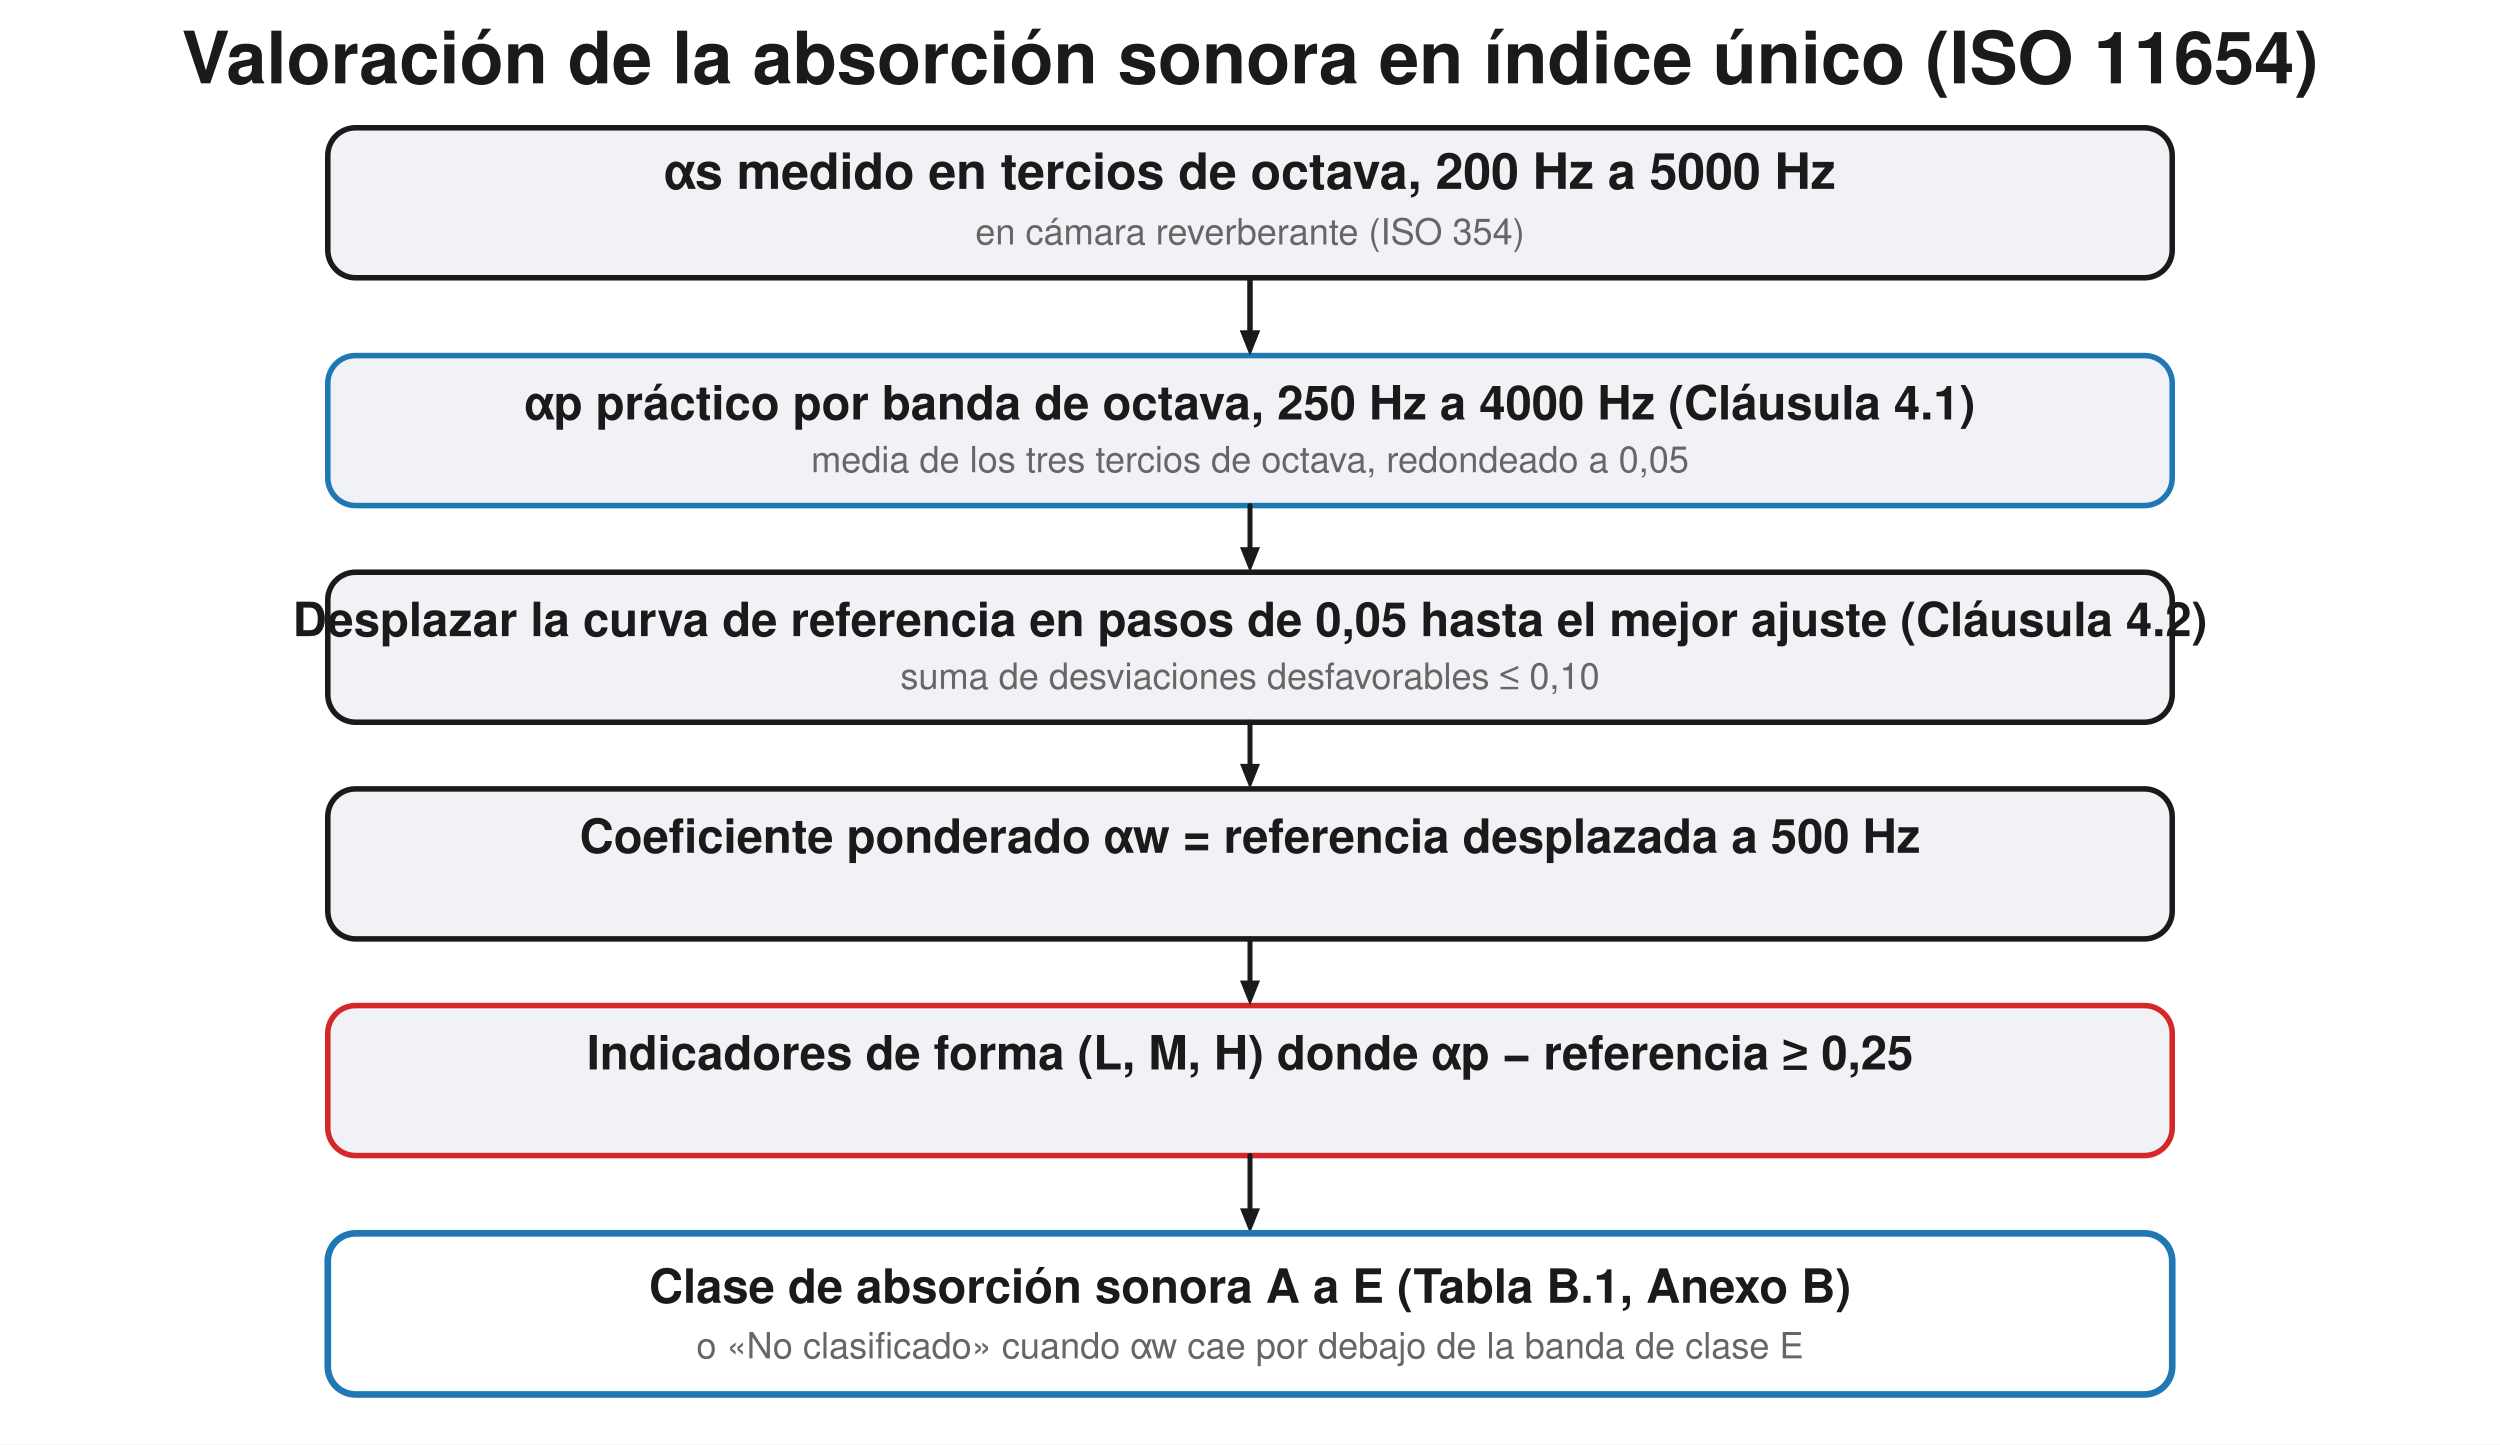
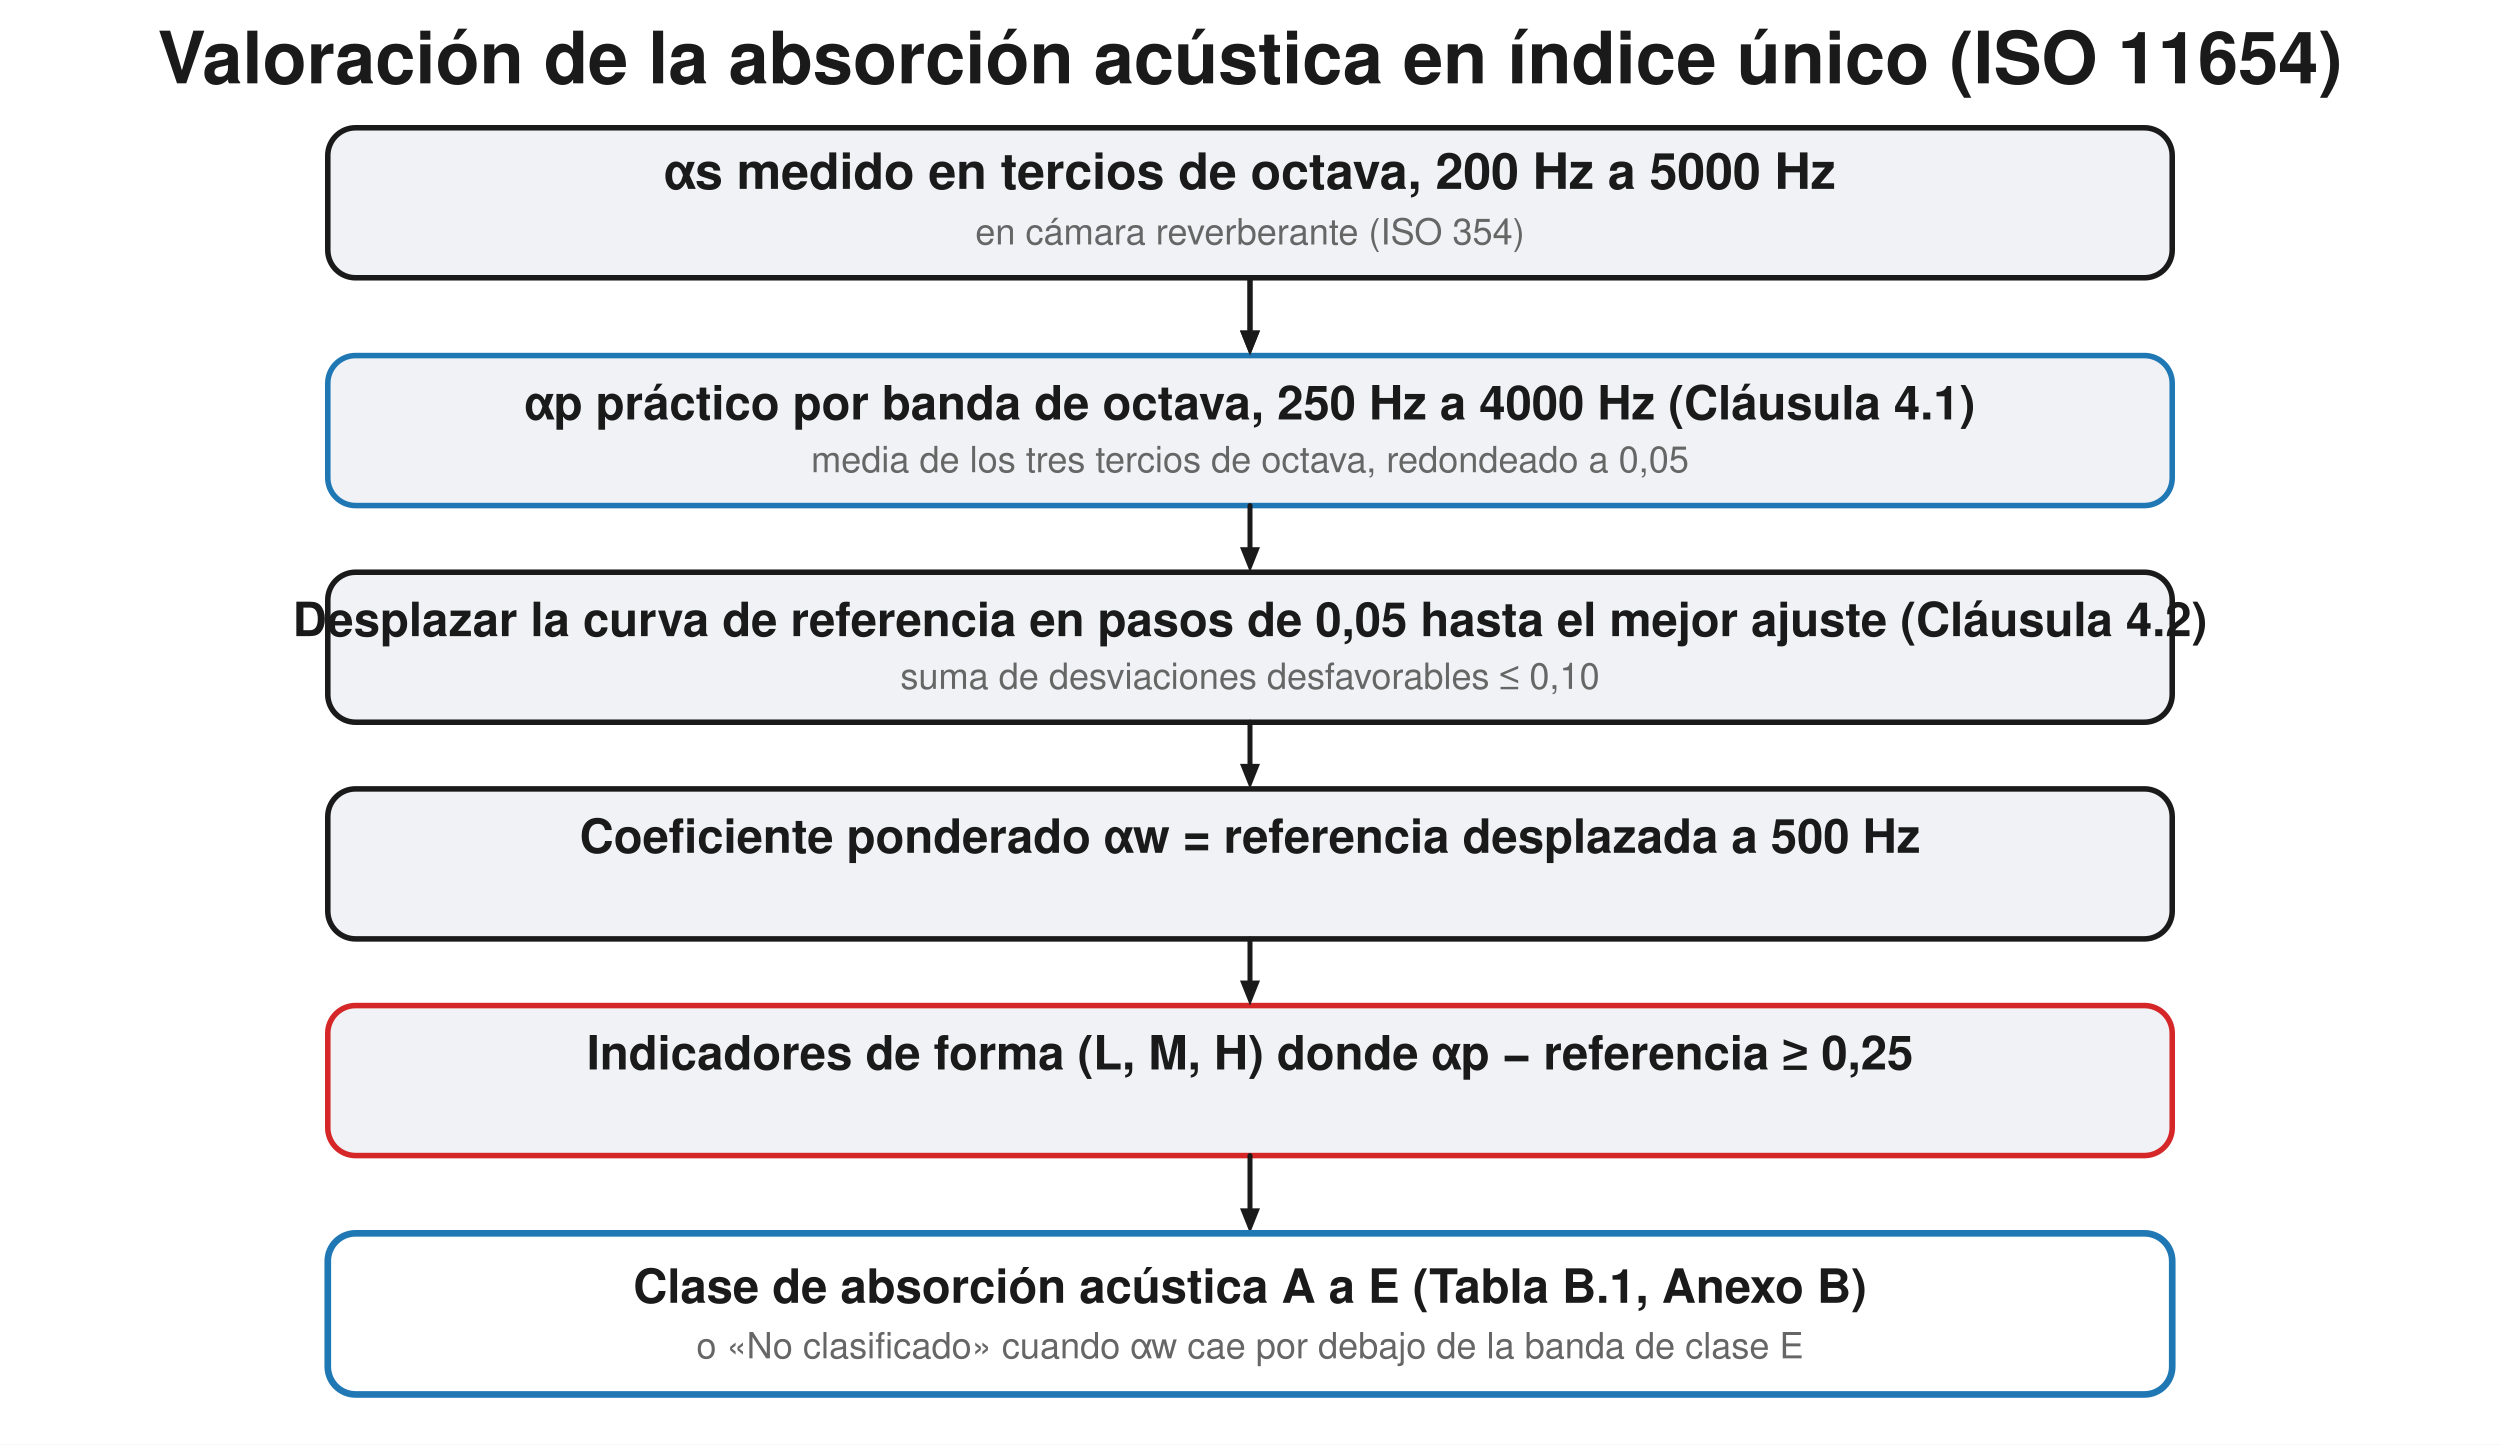
<svg xmlns="http://www.w3.org/2000/svg" width="900" height="520" viewBox="0 0 900 520">
  <rect width="900" height="520" fill="#ffffff" />
-   <text x="450.0" y="30" font-family="Segoe UI, Helvetica, Arial, sans-serif" font-size="26" font-weight="600" fill="#1a1a1a" text-anchor="middle">Valoración de la absorción sonora en índice único (ISO 11654)</text>
+   <text x="450.0" y="30" font-family="Segoe UI, Helvetica, Arial, sans-serif" font-size="26" font-weight="600" fill="#1a1a1a" text-anchor="middle">Valoración de la absorción acústica en índice único (ISO 11654)</text>
  <rect x="118.0" y="46" width="664.0" height="54.0" rx="10" fill="#f0f2f5" stroke="#1a1a1a" stroke-width="2" />
  <text x="450.0" y="68" font-family="Segoe UI, Helvetica, Arial, sans-serif" font-size="18" fill="#1a1a1a" text-anchor="middle" font-weight="600">αs medido en tercios de octava, 200 Hz a 5000 Hz</text>
  <text x="450.0" y="88" font-family="Segoe UI, Helvetica, Arial, sans-serif" font-size="13" fill="#666666" text-anchor="middle">en cámara reverberante (ISO 354)</text>
  <line x1="450.0" y1="100" x2="450.0" y2="119.0" stroke="#1a1a1a" stroke-width="1.8" stroke-linecap="round" />
  <path d="M 450.0 128.0 L 446.4 119.0 L 453.6 119.0 Z" fill="#1a1a1a" stroke="none" stroke-width="1.5" stroke-linejoin="round" />
  <rect x="118.0" y="128" width="664.0" height="54.0" rx="10" fill="#f0f2f5" stroke="#1f77b4" stroke-width="2" />
  <text x="450.0" y="151" font-family="Segoe UI, Helvetica, Arial, sans-serif" font-size="17" fill="#1a1a1a" text-anchor="middle" font-weight="600">αp práctico por banda de octava, 250 Hz a 4000 Hz  (Cláusula 4.1)</text>
  <text x="450.0" y="170" font-family="Segoe UI, Helvetica, Arial, sans-serif" font-size="13" fill="#666666" text-anchor="middle">media de los tres tercios de octava, redondeado a 0,05</text>
  <rect x="118.0" y="206" width="664.0" height="54.0" rx="10" fill="#f0f2f5" stroke="#1a1a1a" stroke-width="2" />
  <text x="450.0" y="229" font-family="Segoe UI, Helvetica, Arial, sans-serif" font-size="17" fill="#1a1a1a" text-anchor="middle" font-weight="600">Desplazar la curva de referencia en pasos de 0,05 hasta el mejor ajuste  (Cláusula 4.2)</text>
  <text x="450.0" y="248" font-family="Segoe UI, Helvetica, Arial, sans-serif" font-size="13" fill="#666666" text-anchor="middle">suma de desviaciones desfavorables ≤ 0,10</text>
  <rect x="118.0" y="284" width="664.0" height="54.0" rx="10" fill="#f0f2f5" stroke="#1a1a1a" stroke-width="2" />
  <text x="450.0" y="307" font-family="Segoe UI, Helvetica, Arial, sans-serif" font-size="17" fill="#1a1a1a" text-anchor="middle" font-weight="600">Coeficiente ponderado  αw = referencia desplazada a 500 Hz</text>
  <text x="450.0" y="326" font-family="Segoe UI, Helvetica, Arial, sans-serif" font-size="13" fill="#666666" text-anchor="middle" />
  <rect x="118.0" y="362" width="664.0" height="54.0" rx="10" fill="#f0f2f5" stroke="#d62728" stroke-width="2" />
  <text x="450.0" y="385" font-family="Segoe UI, Helvetica, Arial, sans-serif" font-size="17" fill="#1a1a1a" text-anchor="middle" font-weight="600">Indicadores de forma (L, M, H) donde  αp − referencia ≥ 0,25</text>
  <text x="450.0" y="404" font-family="Segoe UI, Helvetica, Arial, sans-serif" font-size="13" fill="#666666" text-anchor="middle" />
  <line x1="450.0" y1="100" x2="450.0" y2="119.0" stroke="#1a1a1a" stroke-width="1.8" stroke-linecap="round" />
  <path d="M 450.0 128.0 L 446.4 119.0 L 453.6 119.0 Z" fill="#1a1a1a" stroke="none" stroke-width="1.5" stroke-linejoin="round" />
  <line x1="450.0" y1="182" x2="450.0" y2="197.0" stroke="#1a1a1a" stroke-width="1.8" stroke-linecap="round" />
  <path d="M 450.0 206.0 L 446.4 197.0 L 453.6 197.0 Z" fill="#1a1a1a" stroke="none" stroke-width="1.5" stroke-linejoin="round" />
  <line x1="450.0" y1="260" x2="450.0" y2="275.0" stroke="#1a1a1a" stroke-width="1.8" stroke-linecap="round" />
  <path d="M 450.0 284.0 L 446.4 275.0 L 453.6 275.0 Z" fill="#1a1a1a" stroke="none" stroke-width="1.5" stroke-linejoin="round" />
  <line x1="450.0" y1="338" x2="450.0" y2="353.0" stroke="#1a1a1a" stroke-width="1.8" stroke-linecap="round" />
  <path d="M 450.0 362.0 L 446.4 353.0 L 453.6 353.0 Z" fill="#1a1a1a" stroke="none" stroke-width="1.5" stroke-linejoin="round" />
  <line x1="450.0" y1="416" x2="450.0" y2="435.0" stroke="#1a1a1a" stroke-width="1.8" stroke-linecap="round" />
  <path d="M 450.0 444.0 L 446.4 435.0 L 453.6 435.0 Z" fill="#1a1a1a" stroke="none" stroke-width="1.5" stroke-linejoin="round" />
  <rect x="118.0" y="444" width="664.0" height="58" rx="10" fill="none" stroke="#1f77b4" stroke-width="2.4" />
-   <text x="450.0" y="469" font-family="Segoe UI, Helvetica, Arial, sans-serif" font-size="17" fill="#1a1a1a" text-anchor="middle" font-weight="600">Clase de absorción sonora  A a E   (Tabla B.1, Anexo B)</text>
+   <text x="450.0" y="469" font-family="Segoe UI, Helvetica, Arial, sans-serif" font-size="17" fill="#1a1a1a" text-anchor="middle" font-weight="600">Clase de absorción acústica  A a E   (Tabla B.1, Anexo B)</text>
  <text x="450.0" y="489" font-family="Segoe UI, Helvetica, Arial, sans-serif" font-size="13" fill="#666666" text-anchor="middle">o «No clasificado» cuando αw cae por debajo de la banda de clase E</text>
</svg>
